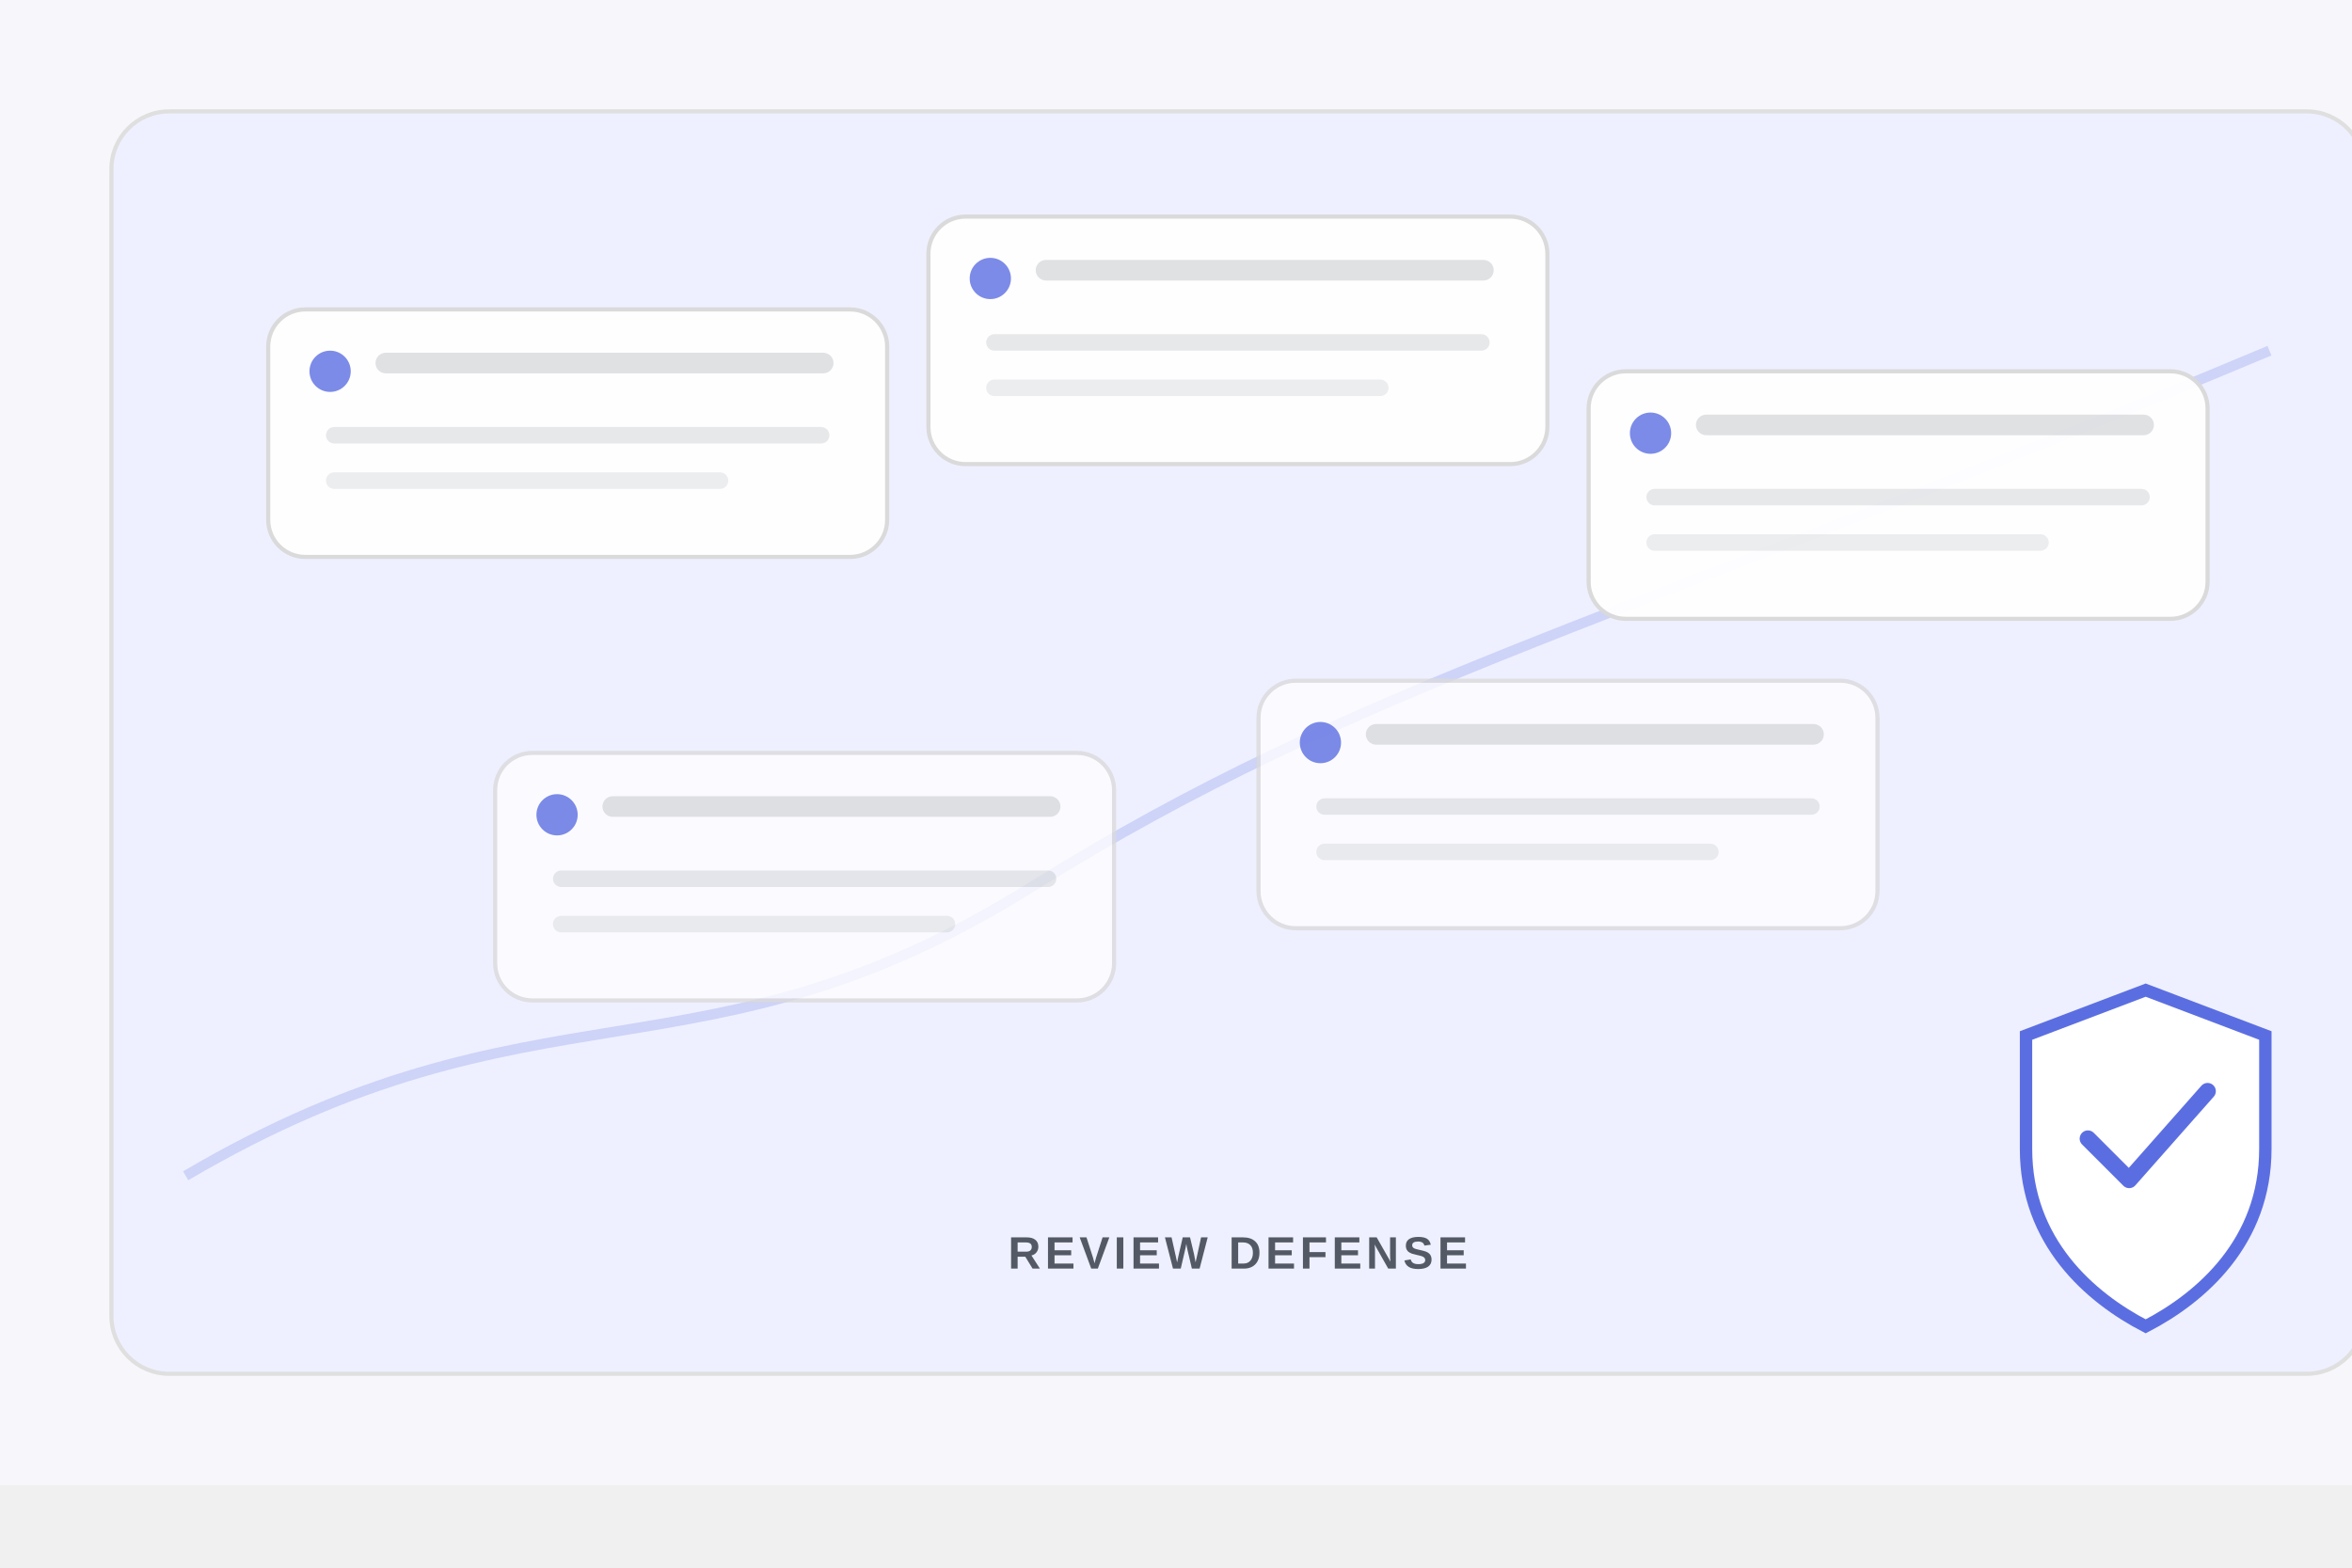
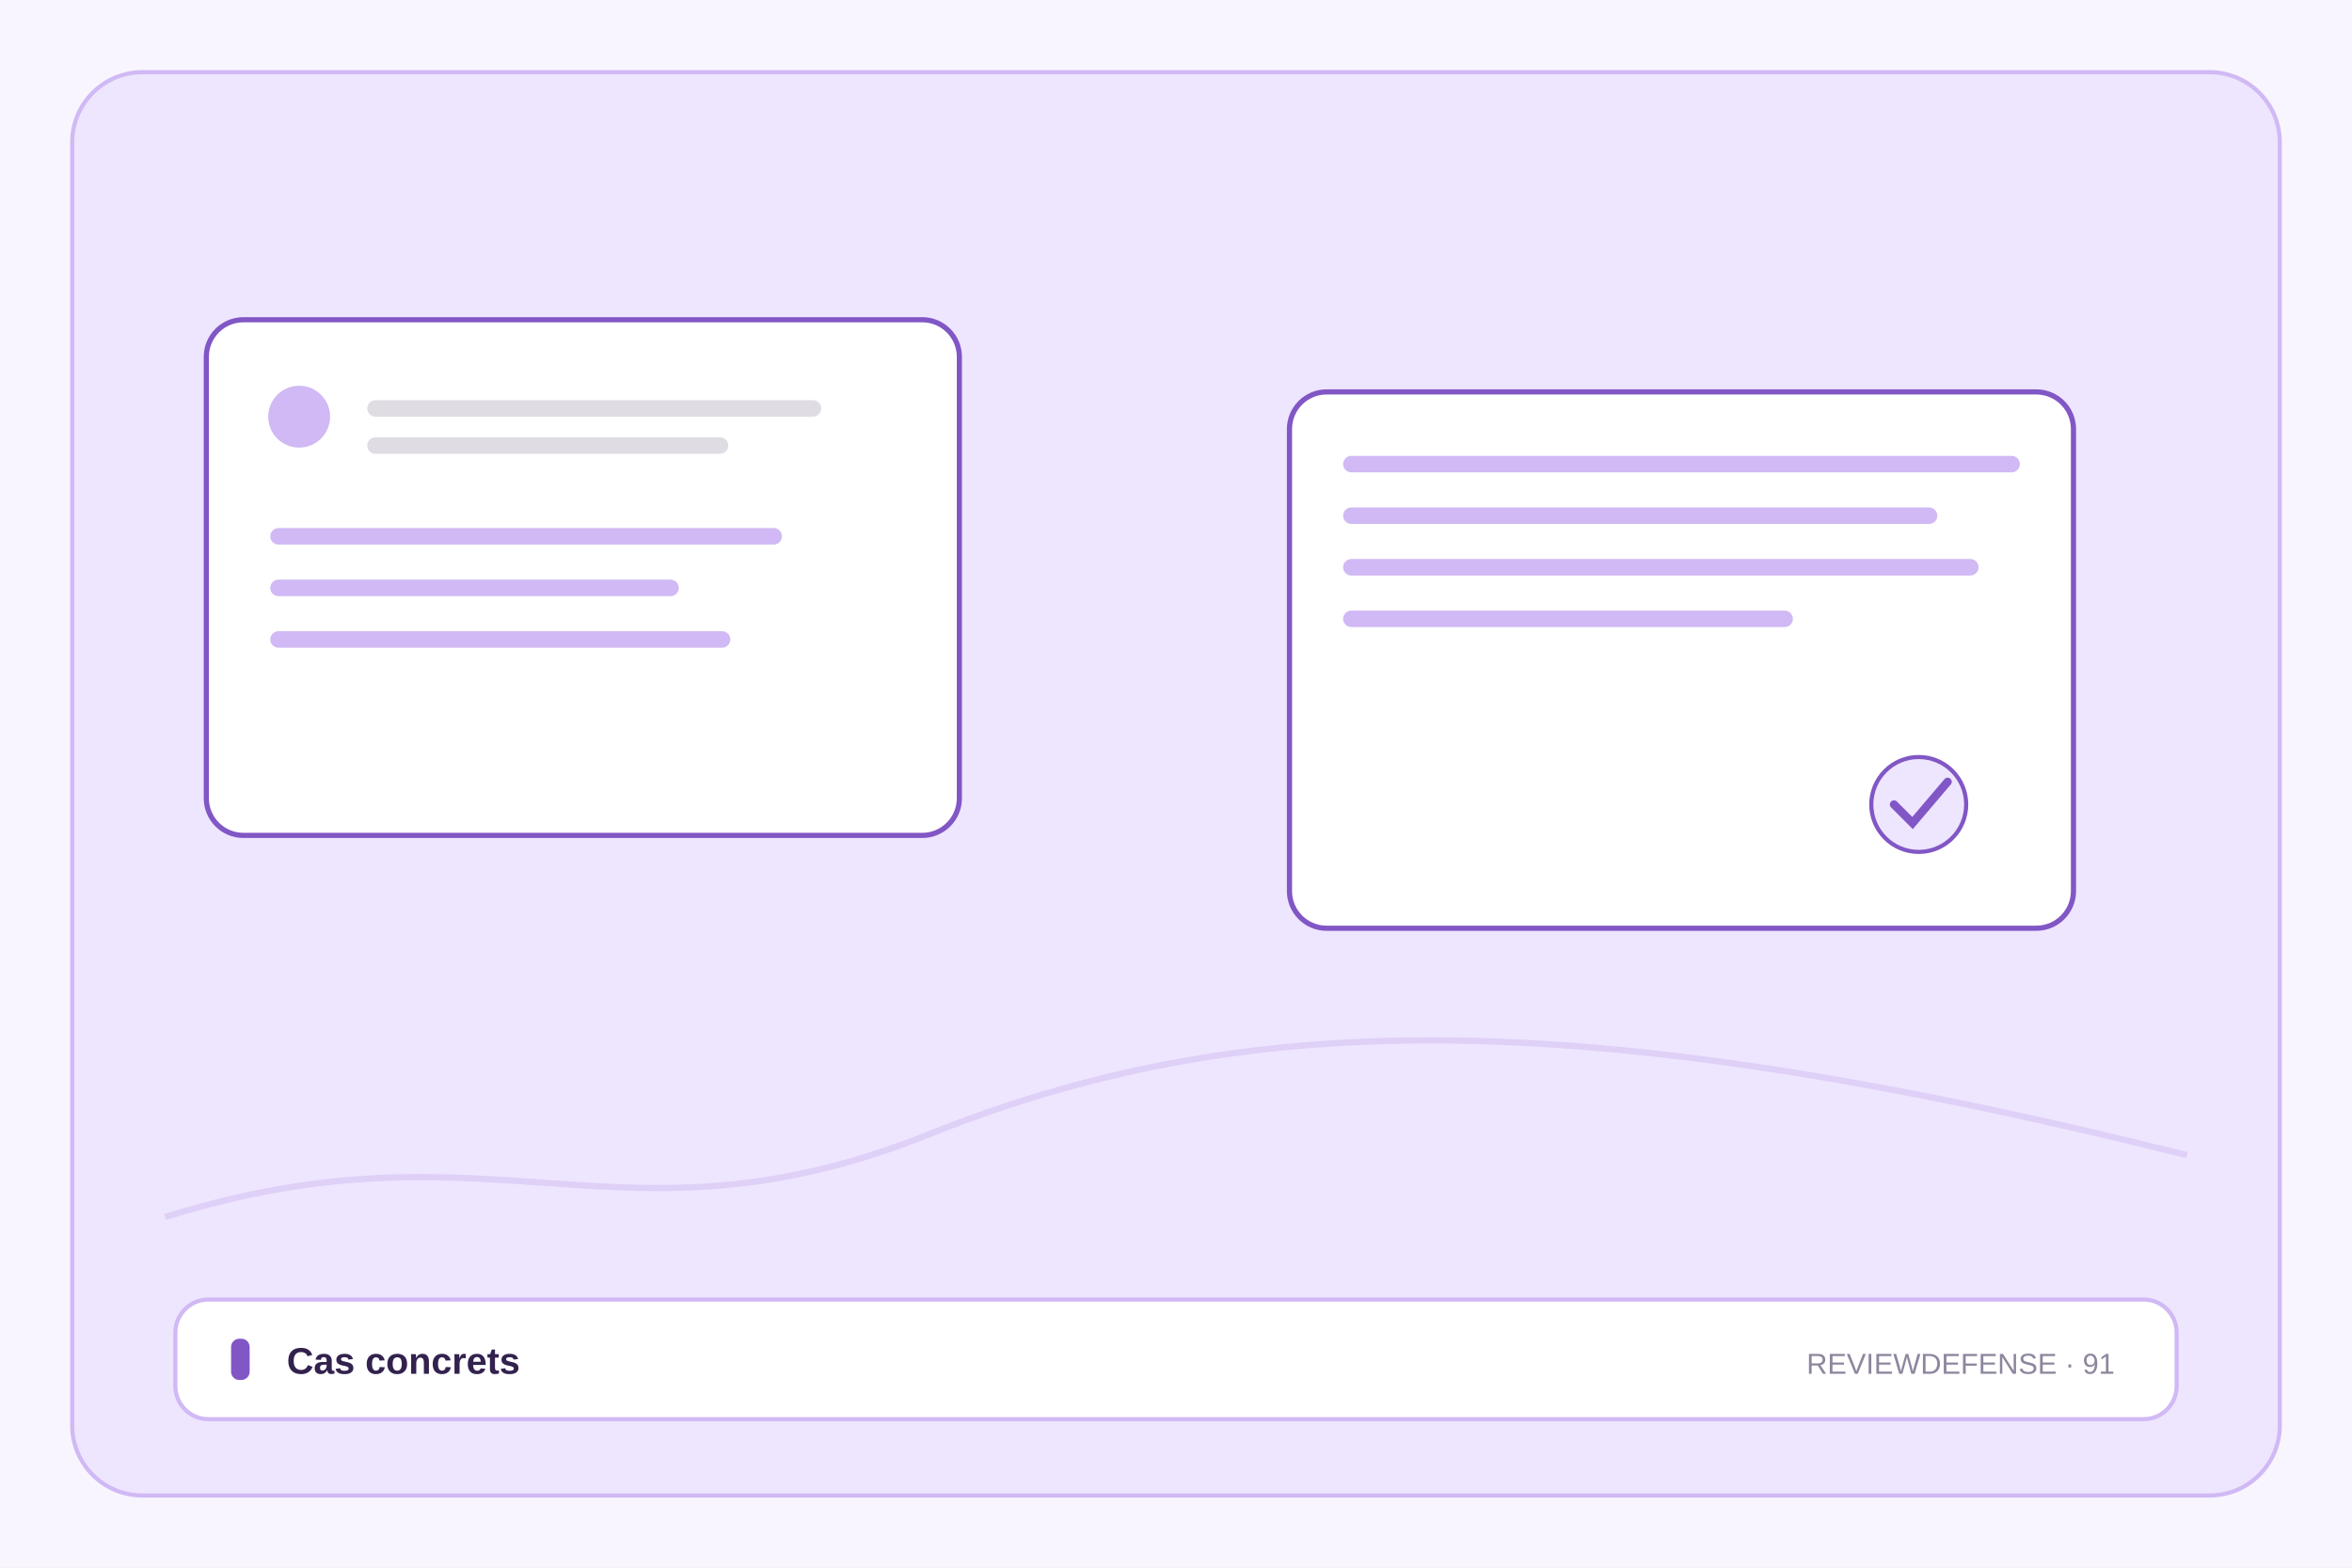
- <svg xmlns="http://www.w3.org/2000/svg" role="img" aria-label="Illustration : comment presenter un dossier a une plateforme ou a un conseil juridique" width="1140" height="760" viewBox="0 0 1140 760" preserveAspectRatio="xMidYMid meet">
-   <rect width="1200" height="720" fill="#f7f7fb" />
-   <rect x="54" y="54" width="1092" height="612" rx="28" fill="#eef0ff" stroke="#dfdfdf" stroke-width="2" />
-   <path d="M90 570 C260 470 340 530 500 430 S790 300 1100 170" fill="none" stroke="#5b6ee1" stroke-width="5" opacity=".22" />
-   <rect x="130" y="150" width="300" height="120" rx="18" fill="white" stroke="#d9d9d9" stroke-width="2" opacity="0.95" />
-   <circle cx="160" cy="180" r="10" fill="#5b6ee1" opacity=".8" />
-   <rect x="182" y="171" width="222" height="10" rx="5" fill="#17202a" opacity=".13" />
-   <rect x="158" y="207" width="244" height="8" rx="4" fill="#17202a" opacity=".10" />
-   <rect x="158" y="229" width="195" height="8" rx="4" fill="#17202a" opacity=".08" />
-   <rect x="450" y="105" width="300" height="120" rx="18" fill="white" stroke="#d9d9d9" stroke-width="2" opacity="0.95" />
-   <circle cx="480" cy="135" r="10" fill="#5b6ee1" opacity=".8" />
-   <rect x="502" y="126" width="222" height="10" rx="5" fill="#17202a" opacity=".13" />
-   <rect x="478" y="162" width="244" height="8" rx="4" fill="#17202a" opacity=".10" />
-   <rect x="478" y="184" width="195" height="8" rx="4" fill="#17202a" opacity=".08" />
-   <rect x="770" y="180" width="300" height="120" rx="18" fill="white" stroke="#d9d9d9" stroke-width="2" opacity="0.95" />
-   <circle cx="800" cy="210" r="10" fill="#5b6ee1" opacity=".8" />
-   <rect x="822" y="201" width="222" height="10" rx="5" fill="#17202a" opacity=".13" />
-   <rect x="798" y="237" width="244" height="8" rx="4" fill="#17202a" opacity=".10" />
-   <rect x="798" y="259" width="195" height="8" rx="4" fill="#17202a" opacity=".08" />
-   <rect x="240" y="365" width="300" height="120" rx="18" fill="white" stroke="#d9d9d9" stroke-width="2" opacity="0.75" />
-   <circle cx="270" cy="395" r="10" fill="#5b6ee1" opacity=".8" />
-   <rect x="292" y="386" width="222" height="10" rx="5" fill="#17202a" opacity=".13" />
-   <rect x="268" y="422" width="244" height="8" rx="4" fill="#17202a" opacity=".10" />
-   <rect x="268" y="444" width="195" height="8" rx="4" fill="#17202a" opacity=".08" />
-   <rect x="610" y="330" width="300" height="120" rx="18" fill="white" stroke="#d9d9d9" stroke-width="2" opacity="0.75" />
-   <circle cx="640" cy="360" r="10" fill="#5b6ee1" opacity=".8" />
-   <rect x="662" y="351" width="222" height="10" rx="5" fill="#17202a" opacity=".13" />
-   <rect x="638" y="387" width="244" height="8" rx="4" fill="#17202a" opacity=".10" />
-   <rect x="638" y="409" width="195" height="8" rx="4" fill="#17202a" opacity=".08" />
-   <path d="M1040 480 l58 22 v55 c0 45-31 72-58 86-27-14-58-41-58-86v-55z" fill="white" stroke="#5b6ee1" stroke-width="6" />
-   <path d="M1012 552 l20 20 38-43" fill="none" stroke="#5b6ee1" stroke-width="8" stroke-linecap="round" stroke-linejoin="round" />
-   <text x="600" y="615" text-anchor="middle" font-family="Arial, Helvetica, sans-serif" font-size="22" font-weight="700" letter-spacing="2" fill="#17202a" opacity=".72">REVIEW DEFENSE</text>
+ <svg xmlns="http://www.w3.org/2000/svg" role="img" aria-labelledby="title desc" width="1140" height="760" viewBox="0 0 1140 760" preserveAspectRatio="xMidYMid meet">
+   <rect width="1140" height="760" fill="#F8F5FF" />
+   <rect x="35" y="35" width="1070" height="690" rx="34" fill="#EEE5FF" stroke="#D0B9F4" stroke-width="2" />
+   <path d="M80 590C240 540 300 610 450 550S760 485 1060 560" stroke="#8156C5" stroke-width="3" opacity=".15" fill="none" />
+   <rect x="100" y="155" width="365" height="250" rx="18" fill="#fff" stroke="#8156C5" stroke-width="2.5" />
+   <circle cx="145" cy="202" r="15" fill="#D0B9F4" />
+   <rect x="178" y="194" width="220" height="8" rx="4" fill="#32224D" opacity=".16" />
+   <rect x="178" y="212" width="175" height="8" rx="4" fill="#32224D" opacity=".16" />
+   <path d="M135 260h240m-240 25h190m-190 25h215" stroke="#D0B9F4" stroke-width="8" stroke-linecap="round" />
+   <rect x="625" y="190" width="380" height="260" rx="18" fill="#fff" stroke="#8156C5" stroke-width="2.5" />
+   <path d="M655 225h320m-320 25h280m-280 25h300m-300 25h210" stroke="#D0B9F4" stroke-width="8" stroke-linecap="round" />
+   <circle cx="930" cy="390" r="23" fill="#EEE5FF" stroke="#8156C5" stroke-width="2" />
+   <path d="m918 390 9 9 17-20" stroke="#8156C5" stroke-width="4" fill="none" stroke-linecap="round" />
+   <rect x="85" y="630" width="970" height="58" rx="16" fill="#fff" stroke="#D0B9F4" stroke-width="2" />
+   <rect x="112" y="649" width="9" height="20" rx="4" fill="#8156C5" />
+   <text x="139" y="666" font-family="Arial,sans-serif" font-size="18" font-weight="700" fill="#32224D">Cas concrets</text>
+   <text x="1025" y="666" text-anchor="end" font-family="Arial,sans-serif" font-size="14" fill="#32224D" opacity=".55">REVIEWDEFENSE · 91</text>
</svg>
